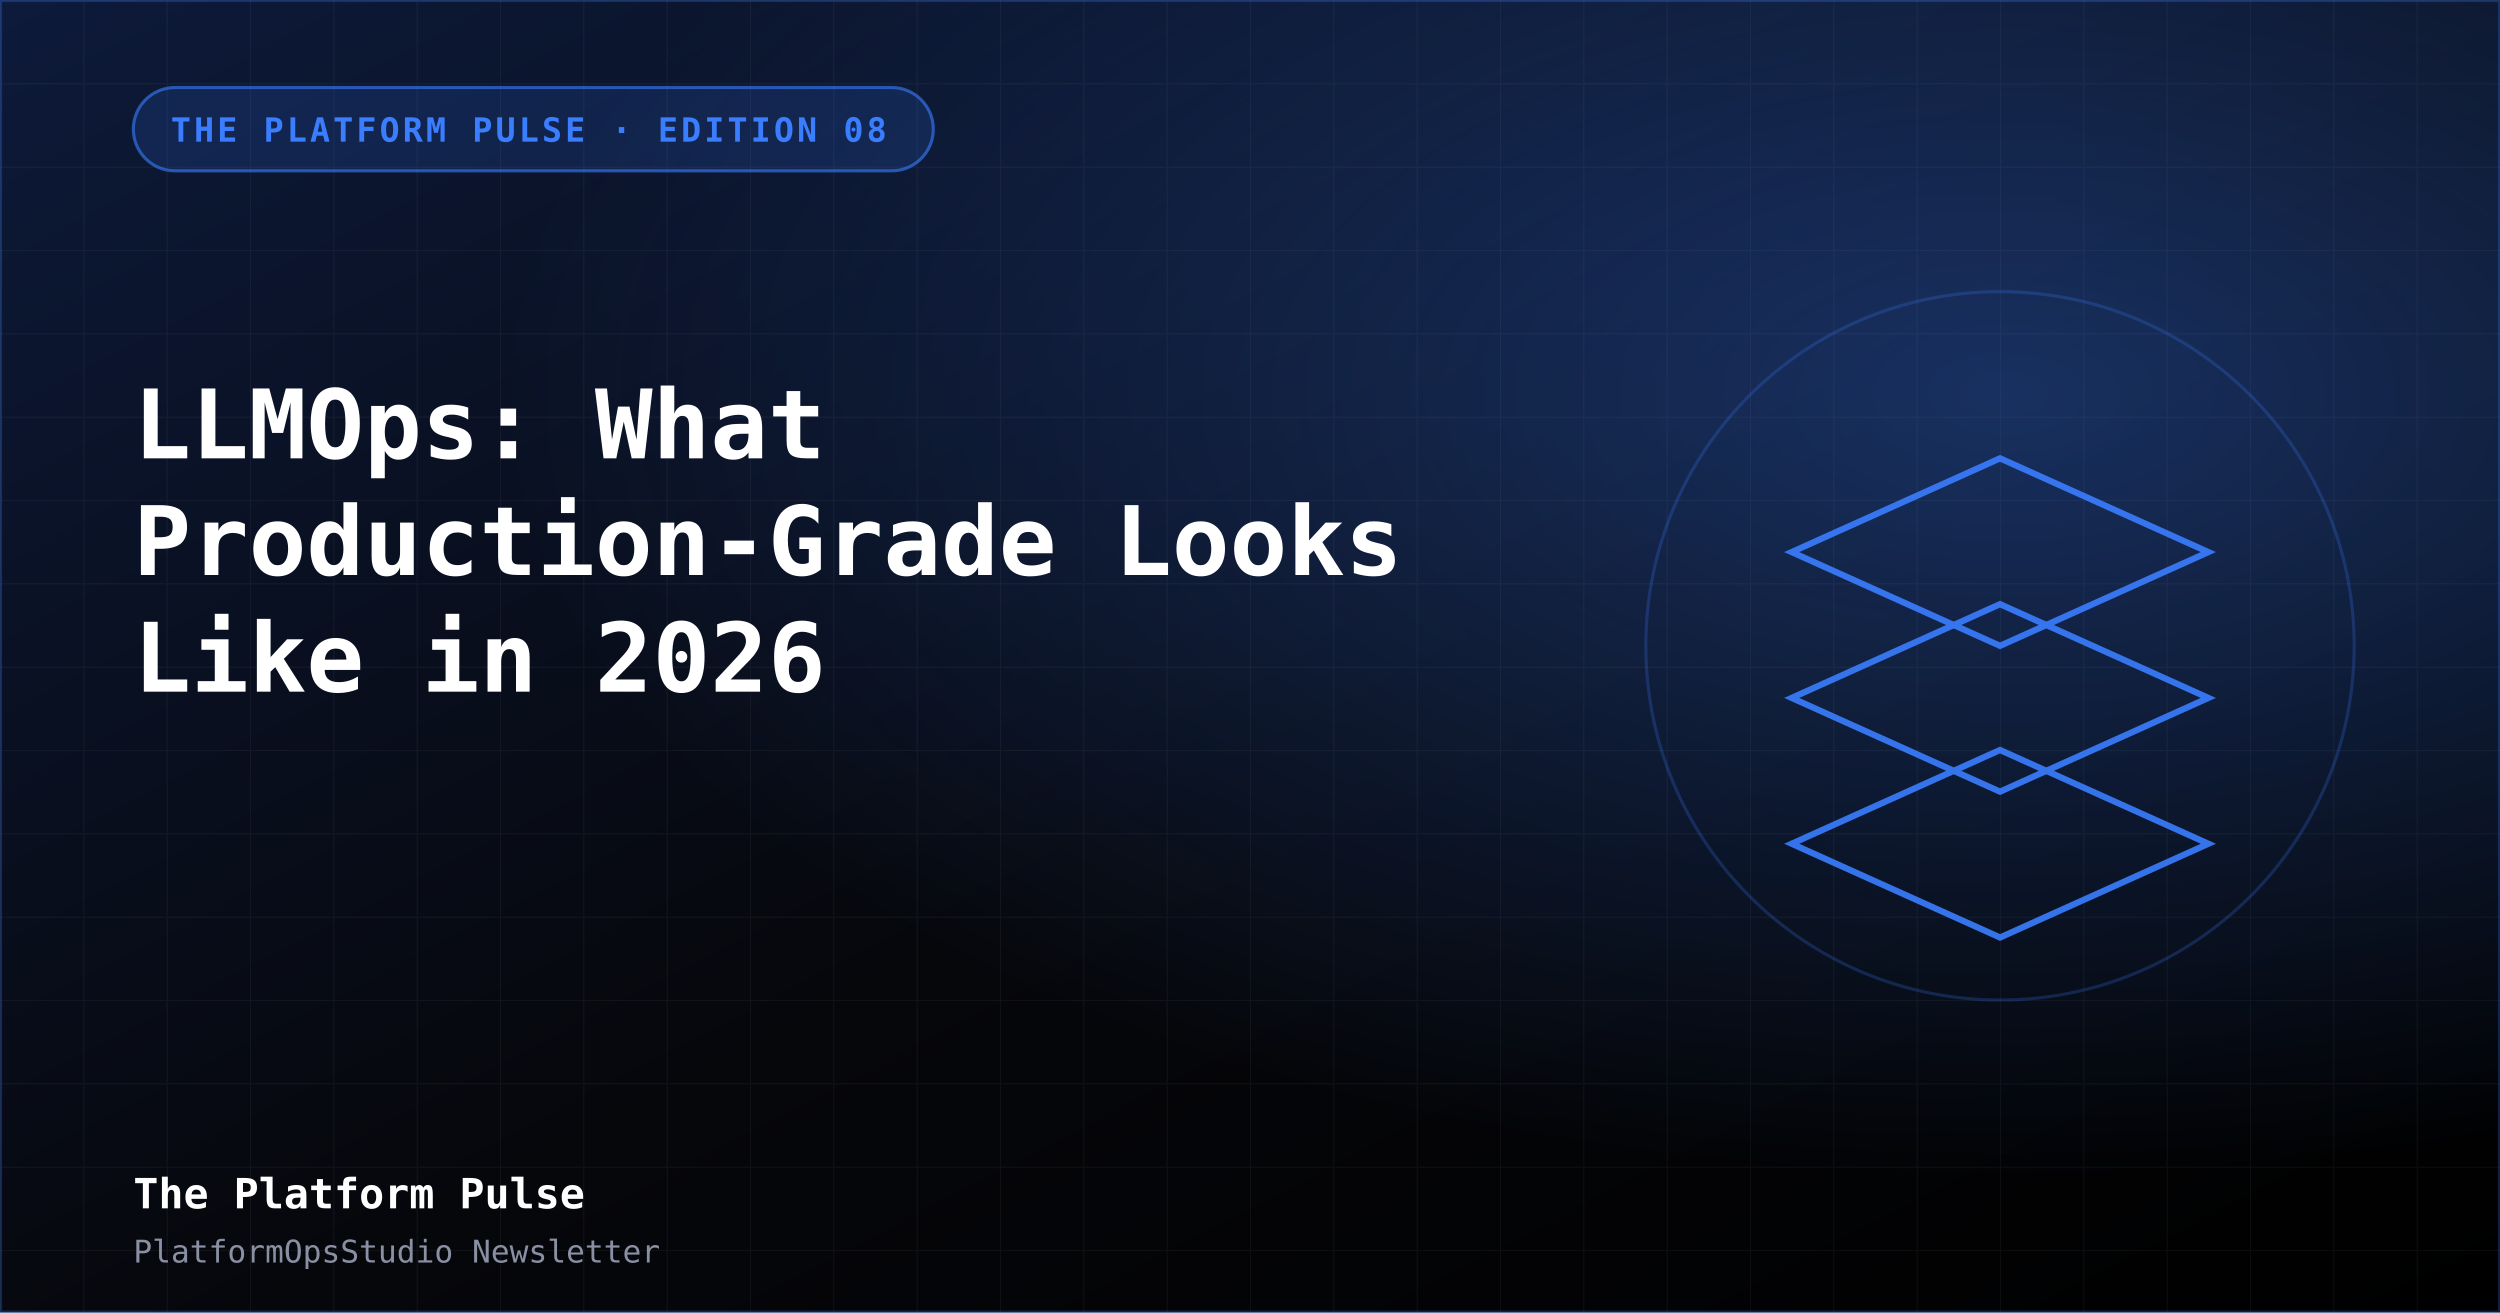
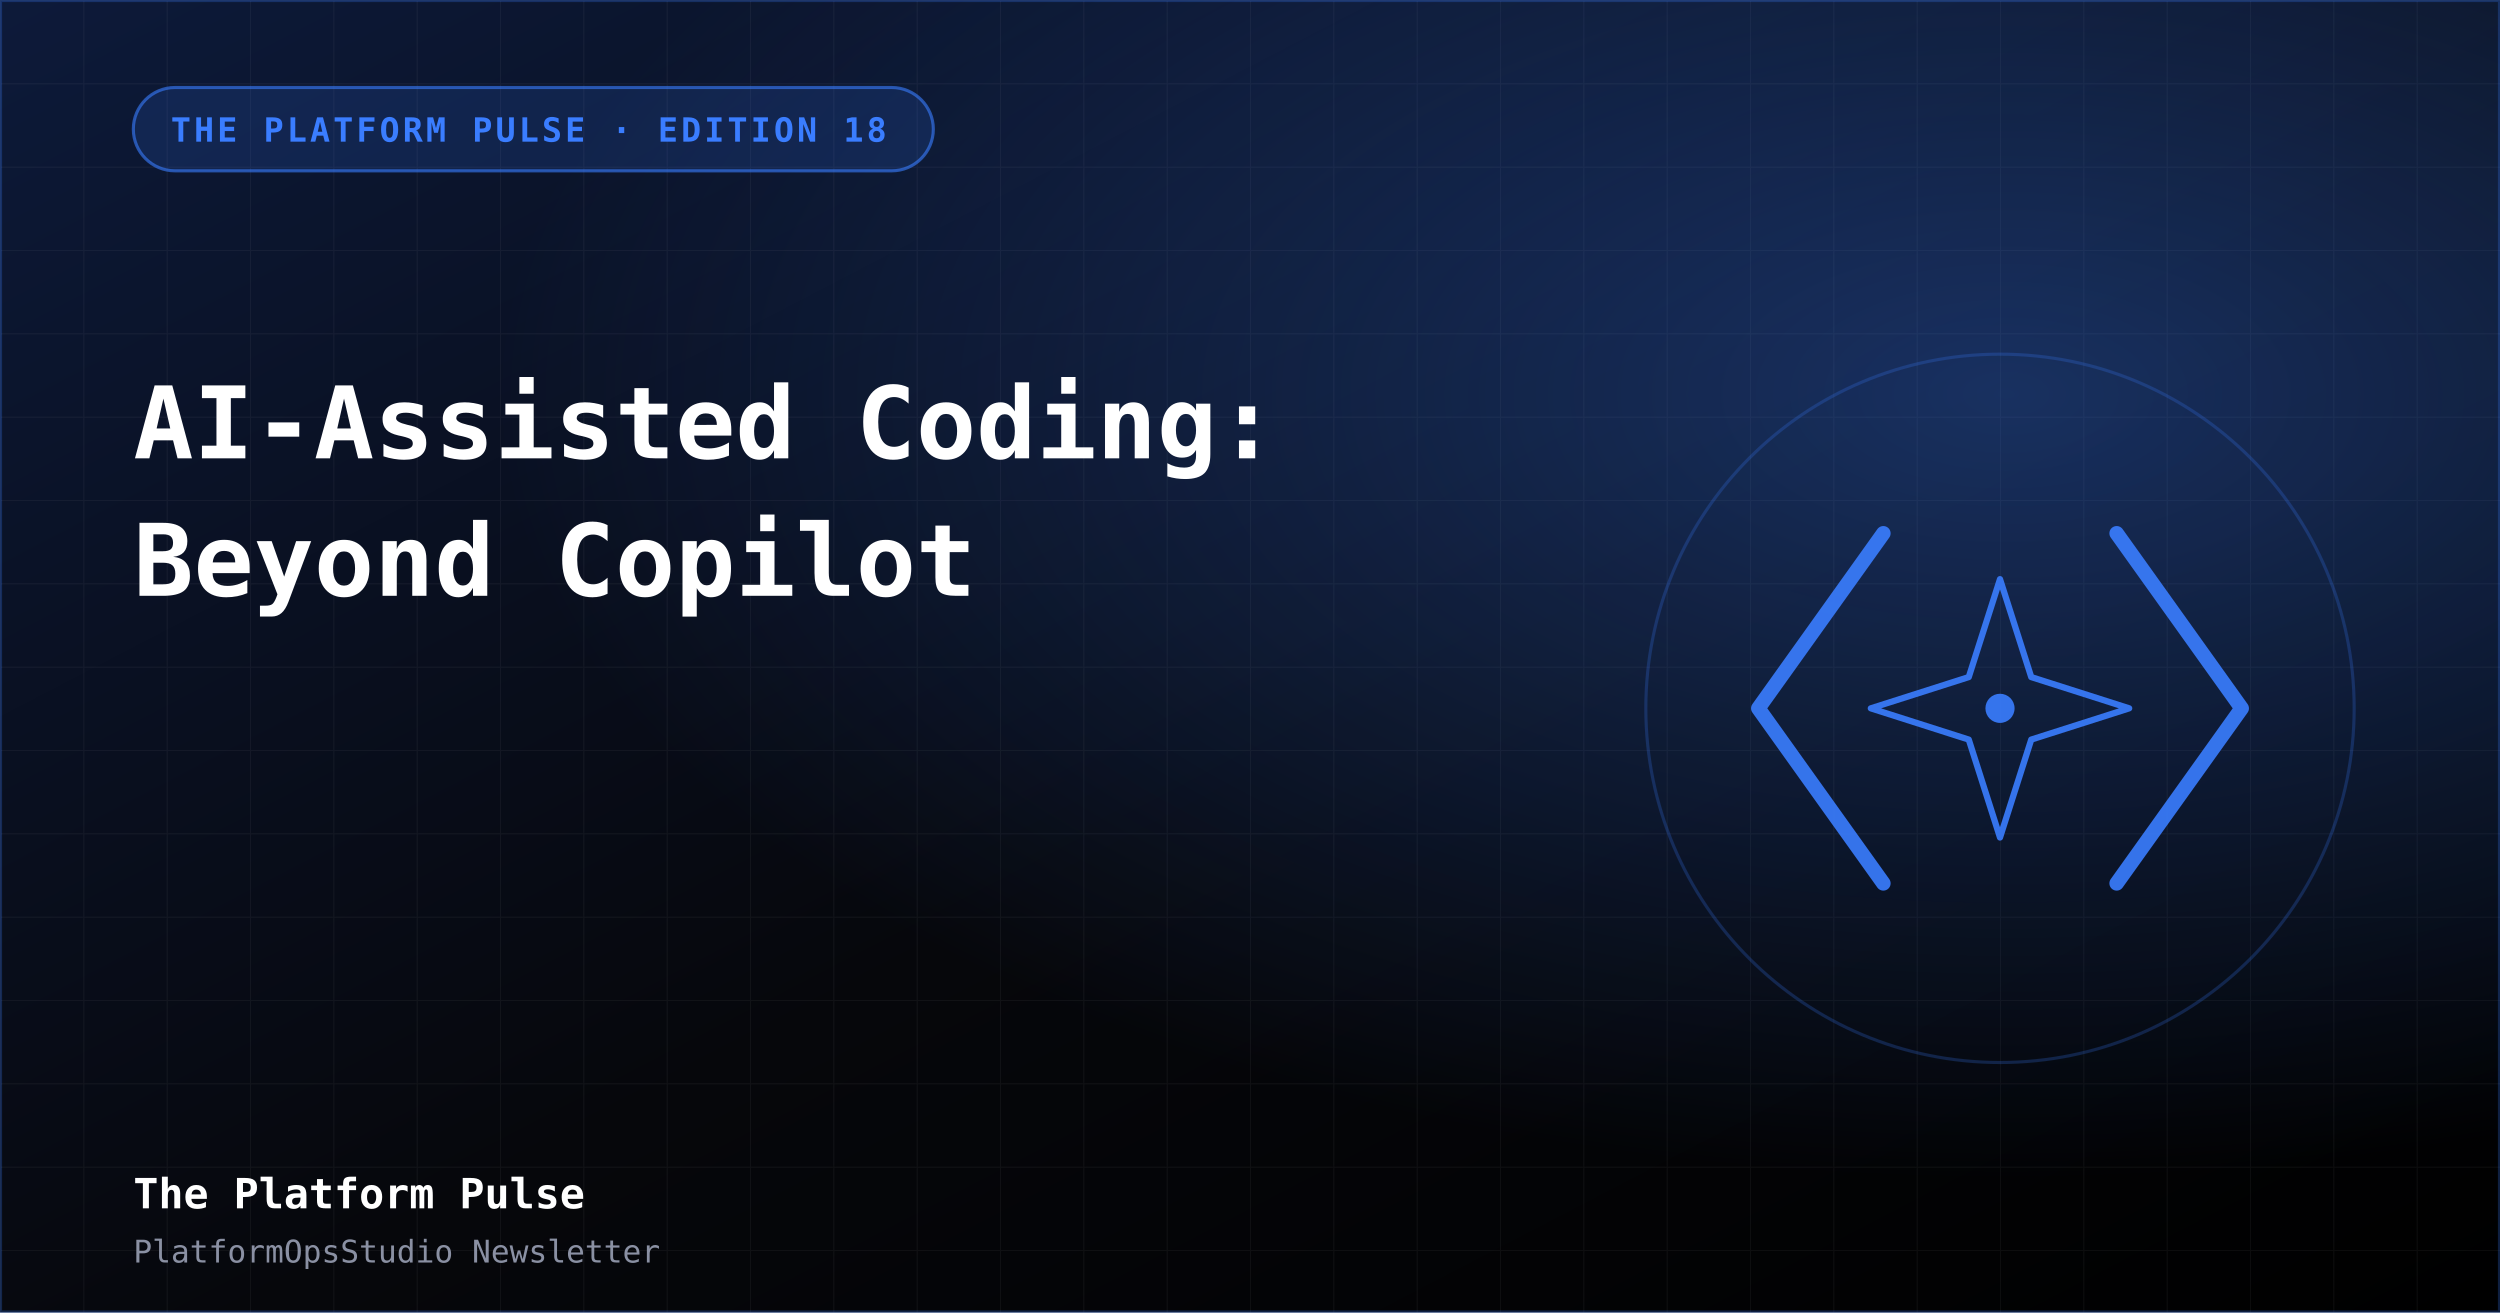
<svg xmlns="http://www.w3.org/2000/svg" viewBox="0 0 1200 630" font-family="'Inconsolata', 'SFMono-Regular', Menlo, Consolas, monospace">
  <defs>
    <linearGradient id="bg" x1="0%" y1="0%" x2="100%" y2="100%">
      <stop offset="0%" stop-color="#0d1a3a" />
      <stop offset="55%" stop-color="#06070b" />
      <stop offset="100%" stop-color="#000000" />
    </linearGradient>
    <pattern id="grid" width="40" height="40" patternUnits="userSpaceOnUse">
      <path d="M 40 0 L 0 0 0 40" fill="none" stroke="#ffffff" stroke-opacity="0.045" stroke-width="1" />
    </pattern>
    <radialGradient id="glow" cx="80%" cy="30%" r="60%">
      <stop offset="0%" stop-color="#3a7dff" stop-opacity="0.35" />
      <stop offset="100%" stop-color="#3a7dff" stop-opacity="0" />
    </radialGradient>
  </defs>
  <rect width="1200" height="630" fill="url(#bg)" />
  <rect width="1200" height="630" fill="url(#grid)" />
  <rect width="1200" height="630" fill="url(#glow)" />
  <rect x="0" y="0" width="1200" height="630" fill="none" stroke="#3a7dff" stroke-opacity="0.25" stroke-width="2" />
  <rect x="64" y="42" width="384" height="40" rx="20" fill="#3a7dff" fill-opacity="0.15" stroke="#3a7dff" stroke-opacity="0.6" stroke-width="1.5" />
-   <text x="82" y="68" font-size="16" font-weight="700" letter-spacing="1.5" fill="#3a7dff">THE PLATFORM PULSE · EDITION 08</text>
-   <text x="64" y="220" font-size="46" font-weight="700" fill="#ffffff">
-     <tspan x="64" dy="0">LLMOps: What</tspan>
-     <tspan x="64" dy="56">Production-Grade Looks</tspan>
-     <tspan x="64" dy="56">Like in 2026</tspan>
+   <text x="82" y="68" font-size="16" font-weight="700" letter-spacing="1.5" fill="#3a7dff">THE PLATFORM PULSE · EDITION 18</text>
+   <text x="64" y="220" font-size="48" font-weight="700" fill="#ffffff">
+     <tspan x="64" dy="0">AI-Assisted Coding:</tspan>
+     <tspan x="64" dy="66">Beyond Copilot</tspan>
  </text>
-   <g transform="translate(960,310)" stroke="#3a7dff" fill="none" stroke-width="3" opacity="0.9">
+   <g transform="translate(960,340)" stroke="#3a7dff" fill="none" stroke-width="3" opacity="0.9">
    <circle r="170" stroke-opacity="0.25" stroke-width="1.5" />
-     <polygon points="0,-90 100,-45 0,0 -100,-45" />
-     <polygon points="0,-20 100,25 0,70 -100,25" />
-     <polygon points="0,50 100,95 0,140 -100,95" />
+     <path d="M-56 -84 L-116 0 L-56 84" stroke-width="7" stroke-linecap="round" stroke-linejoin="round" />
+     <path d="M56 -84 L116 0 L56 84" stroke-width="7" stroke-linecap="round" stroke-linejoin="round" />
+     <path d="M0 -62 L15 -15 L62 0 L15 15 L0 62 L-15 15 L-62 0 L-15 -15 Z" stroke-width="3" stroke-linejoin="round" />
+     <circle r="7" fill="#3a7dff" stroke="none" />
  </g>
  <text x="64" y="580" font-size="20" font-weight="700" fill="#ffffff">The Platform Pulse</text>
  <text x="64" y="606" font-size="15" fill="#8a90a3">PlatformOpsStudio Newsletter</text>
</svg>
